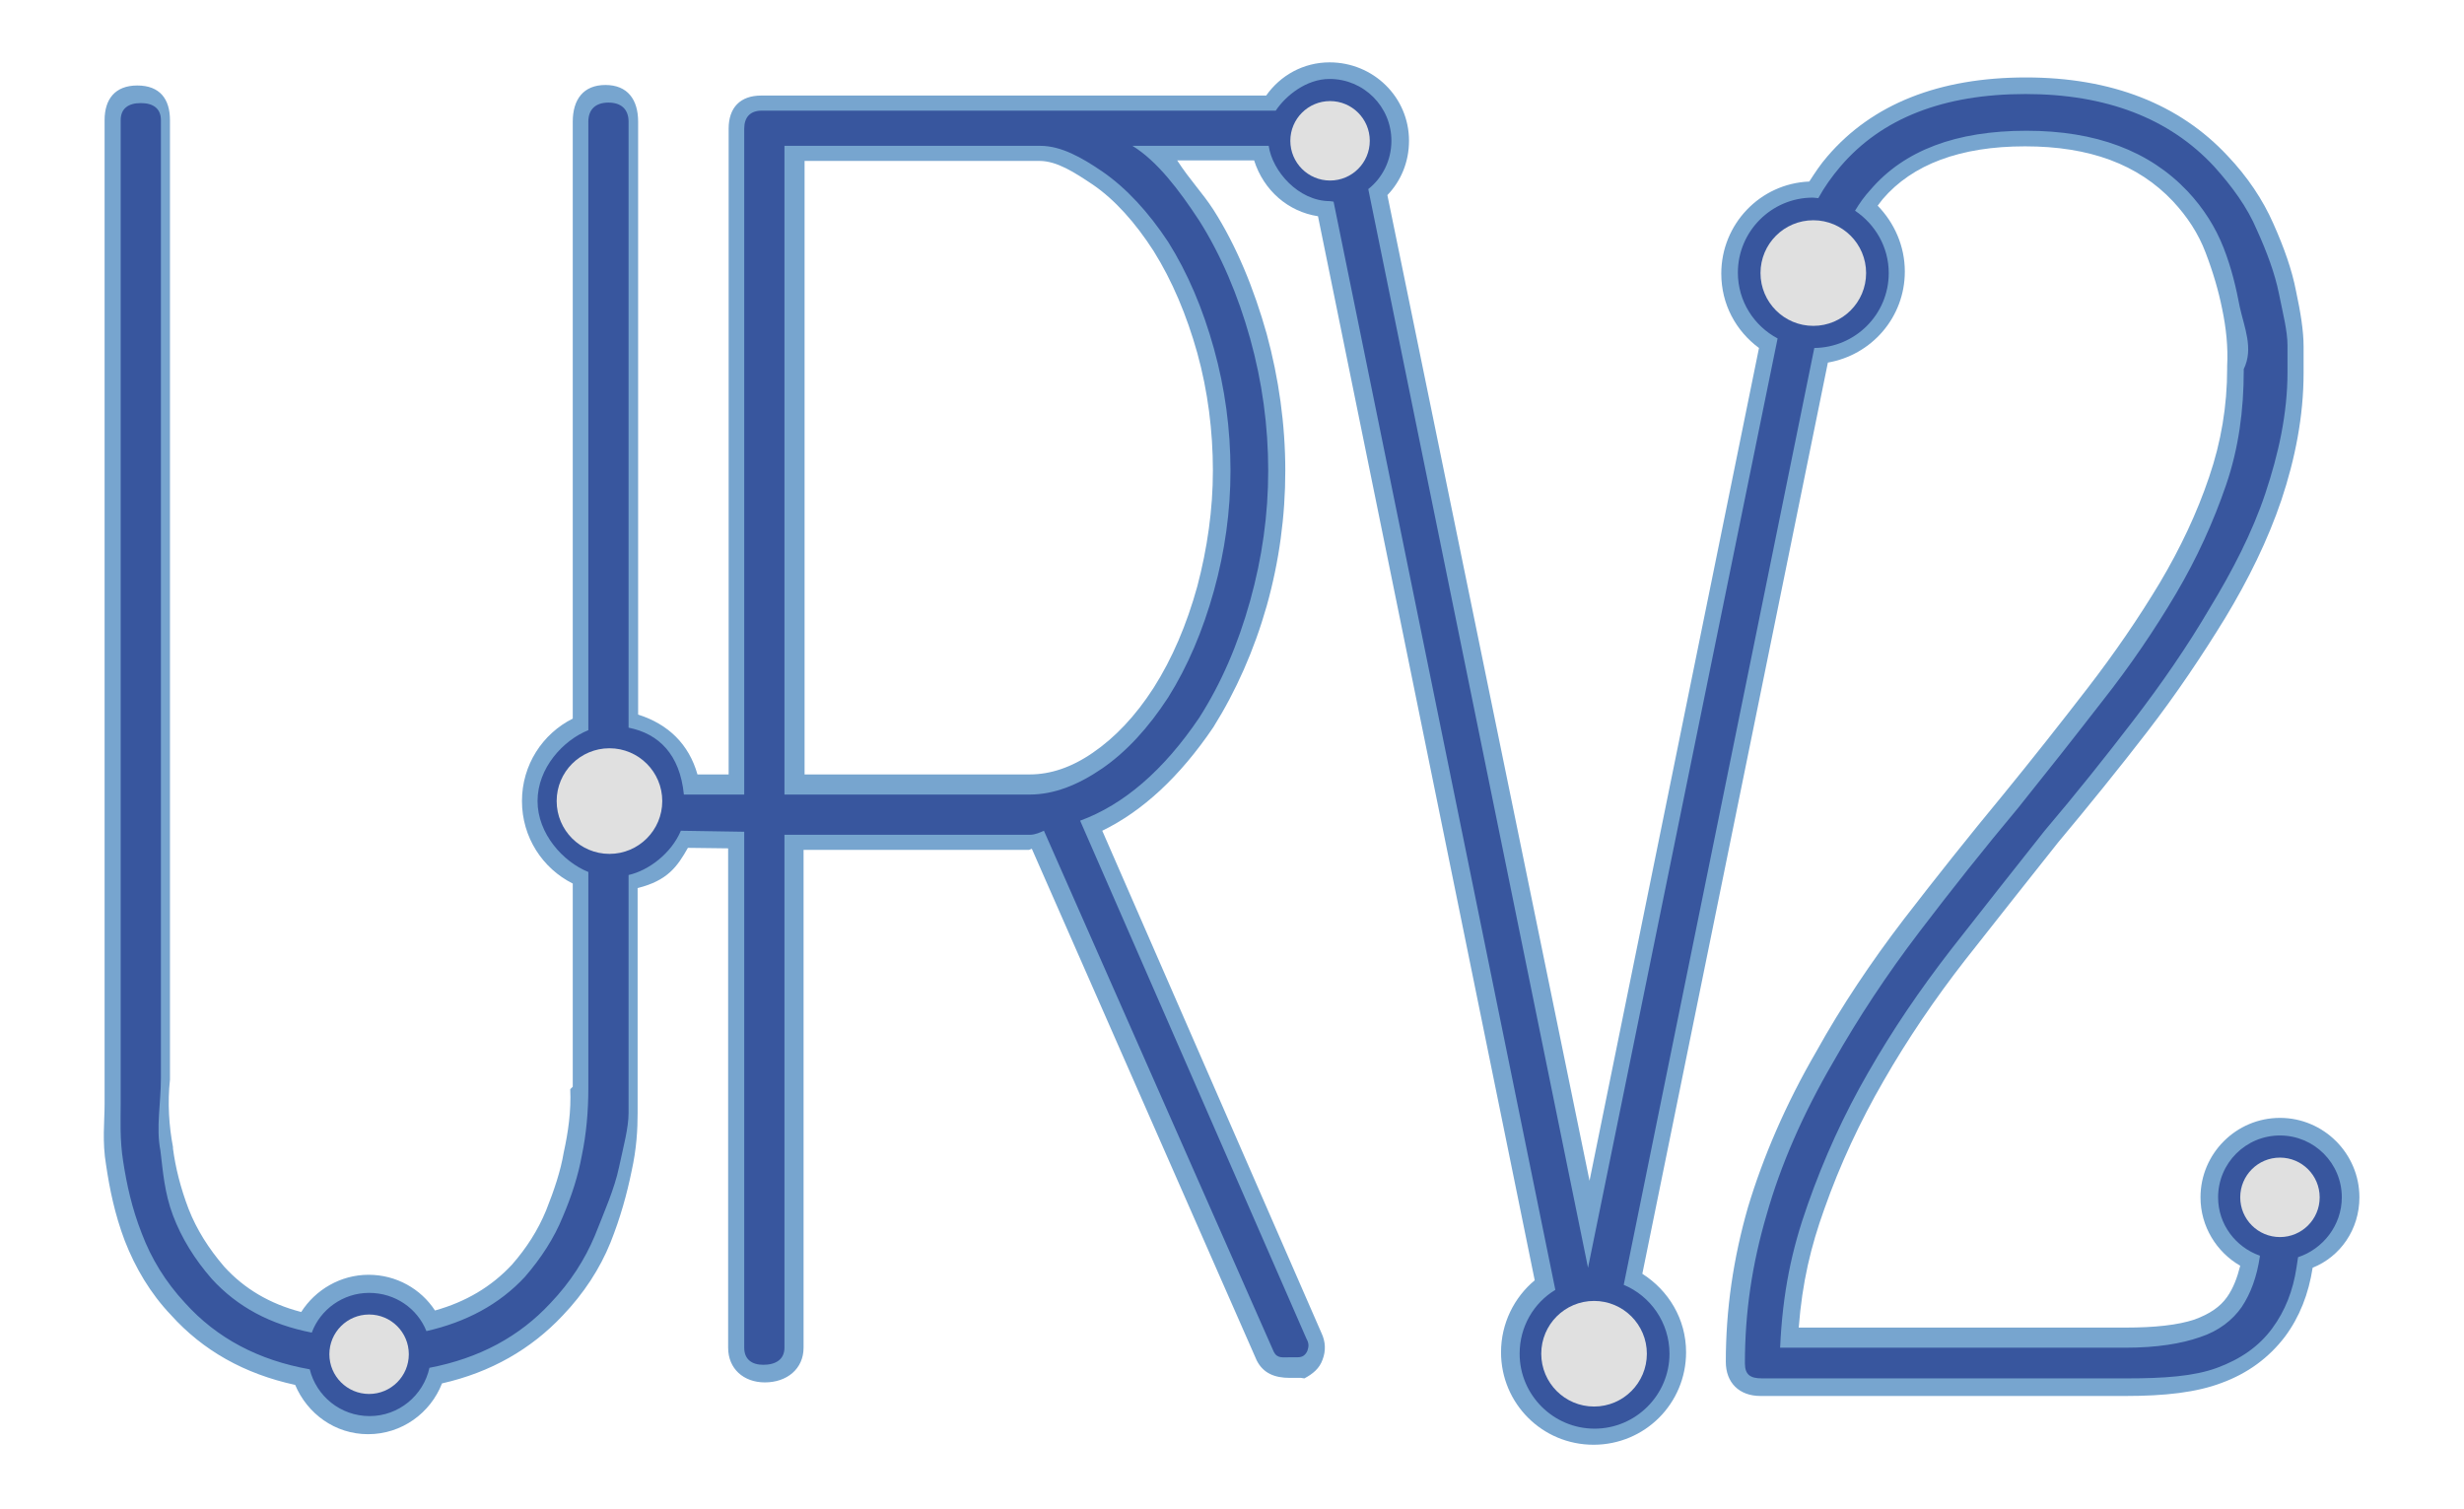
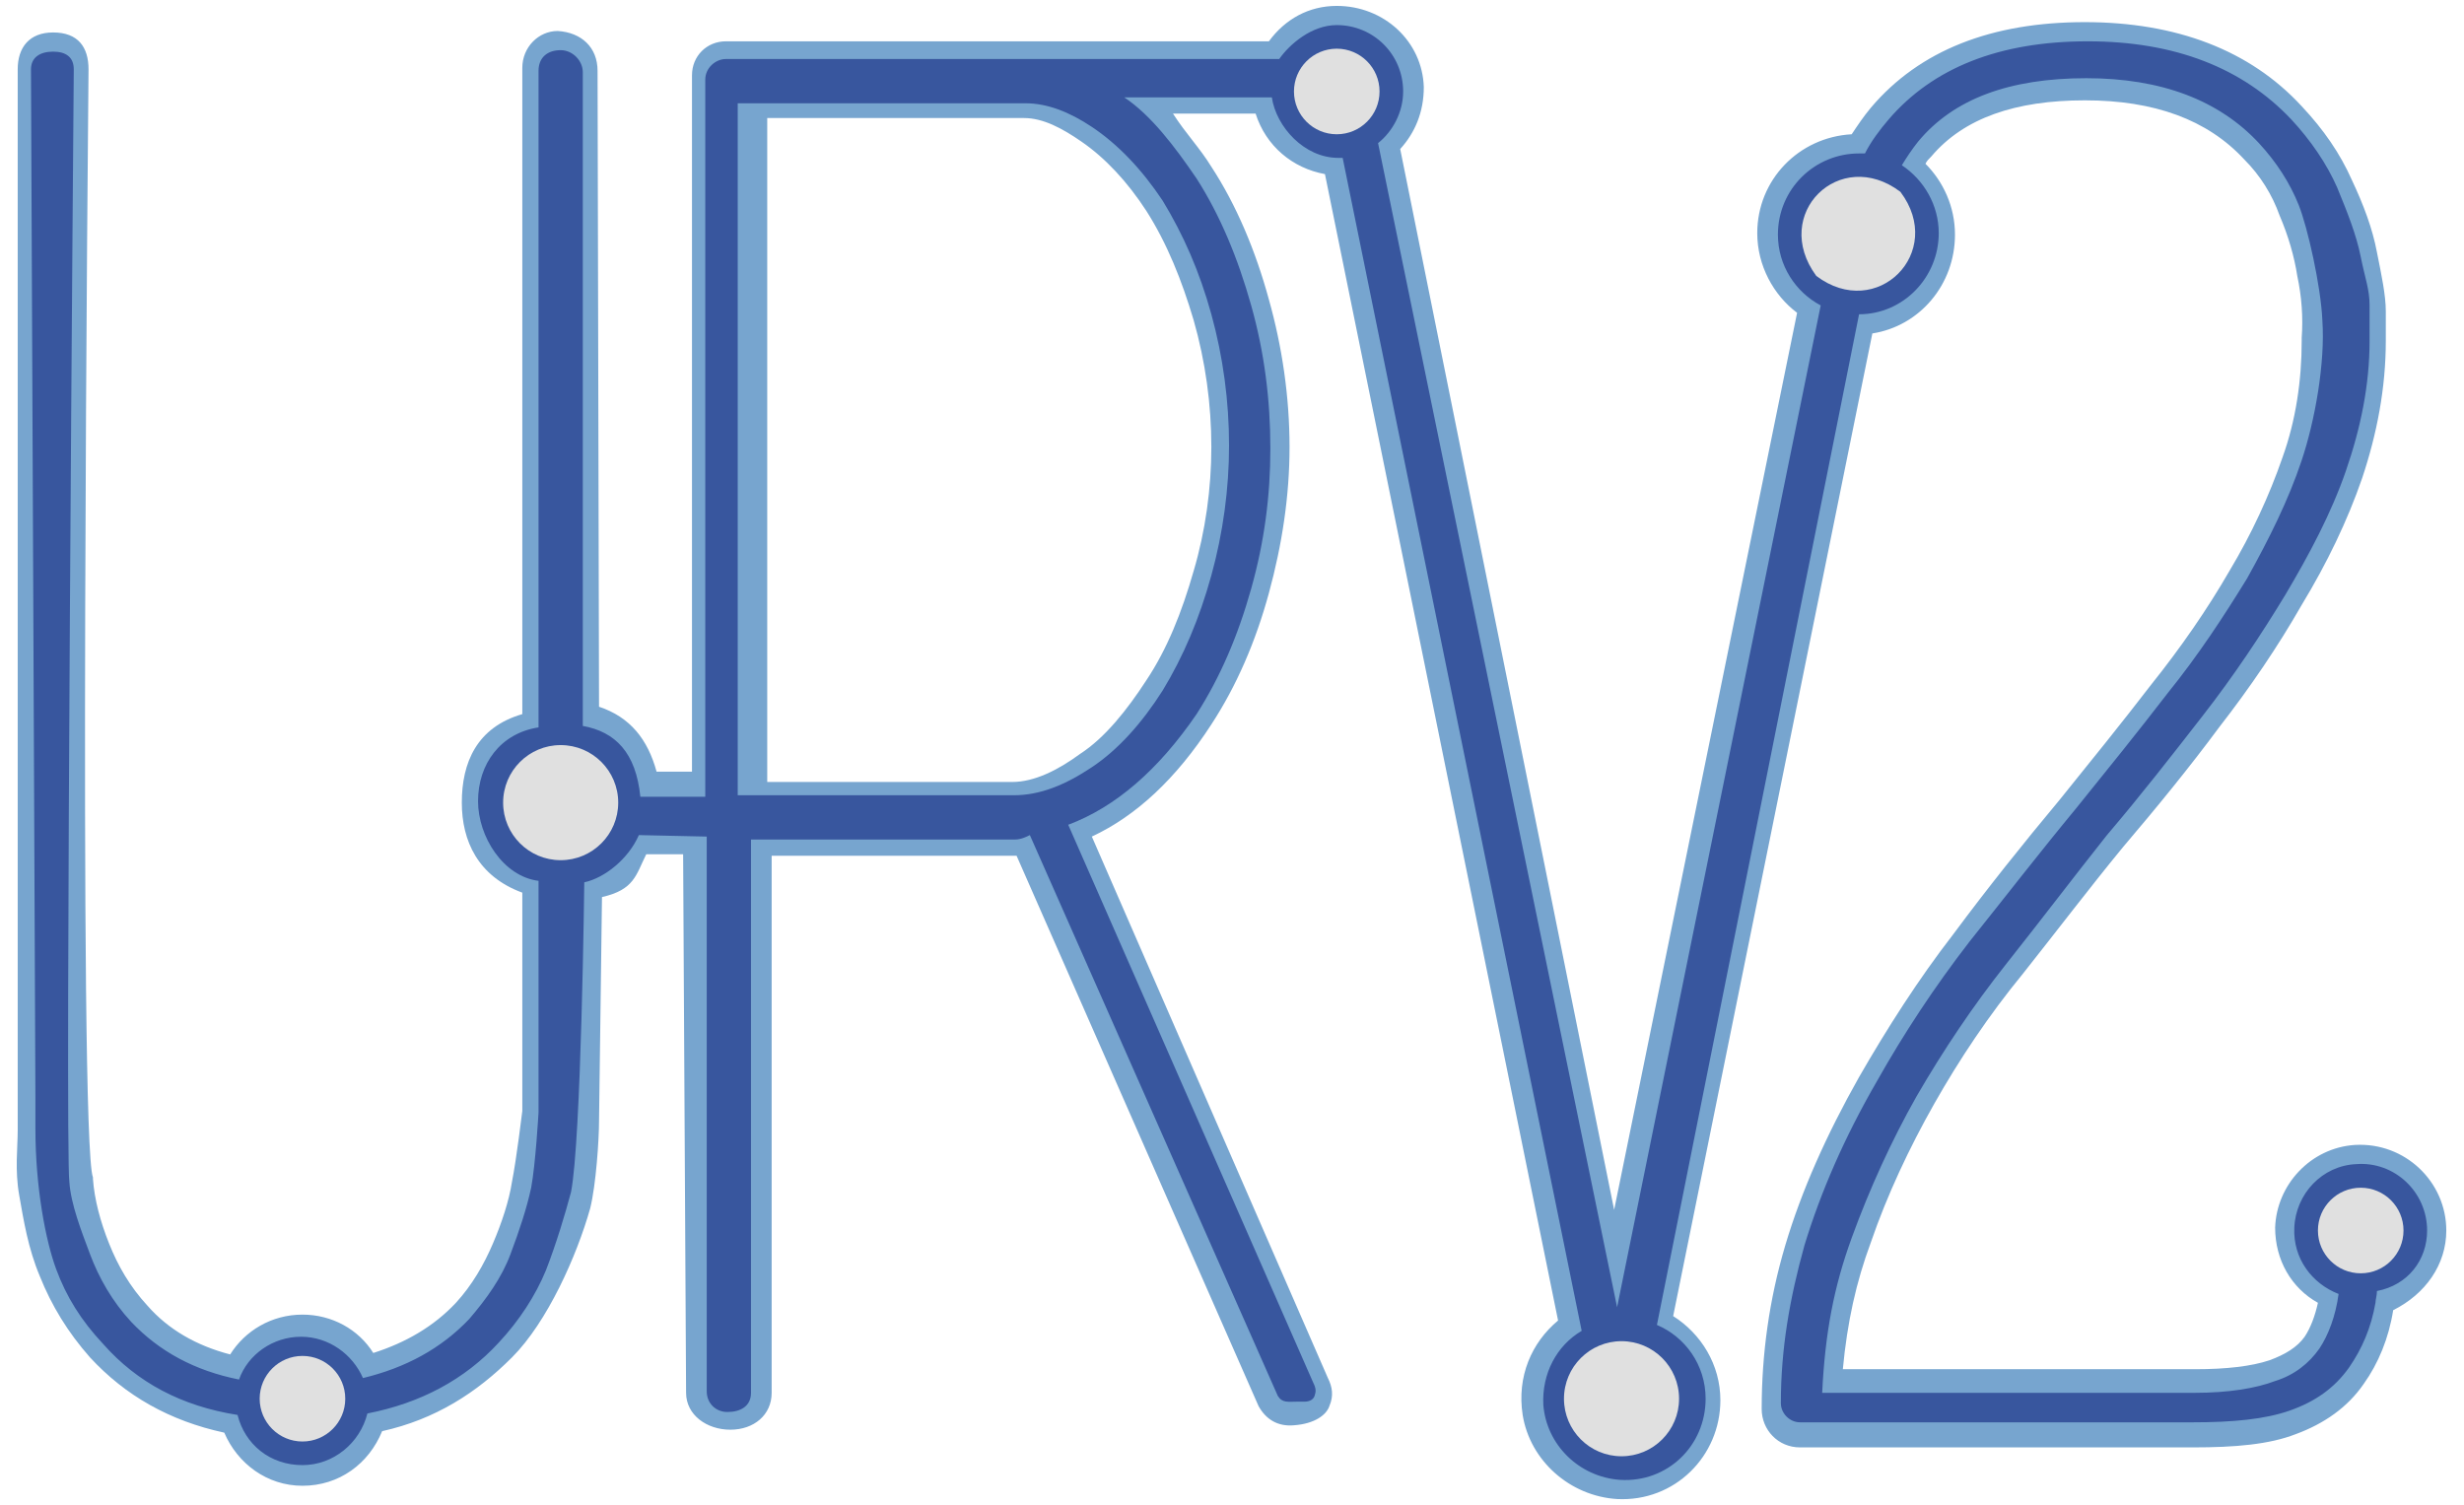
- <svg xmlns="http://www.w3.org/2000/svg" version="1.1" x="0px" y="0px" viewBox="0 0 490 300" enable-background="new 0 0 490 300" xml:space="preserve">
-   <g id="Layer_1">
- </g>
-   <g id="Layer_2">
+ <svg xmlns="http://www.w3.org/2000/svg" version="1.1" id="Layer_1" x="0px" y="0px" viewBox="0 0 167 102" enable-background="new 0 0 167 102" xml:space="preserve">
+   <g>
+     <path fill="#77A5CF" d="M165.8,83.4c0-3.3-2.8-6-6.2-5.8c-3,0.2-5.3,2.7-5.4,5.6c0,2.2,1.1,4.1,2.9,5.1c-0.2,0.9-0.5,1.7-0.9,2.3   c-0.5,0.7-1.3,1.2-2.4,1.6c-1.2,0.4-2.9,0.6-5,0.6h-23.9c0.3-3.2,0.9-5.9,1.9-8.6c1.1-3.2,2.6-6.4,4.3-9.4c1.7-3,3.7-6,6-8.8   c2.3-2.9,4.5-5.8,6.8-8.6c2.3-2.7,4.5-5.4,6.5-8.1c2.1-2.7,4-5.5,5.6-8.3c1.7-2.8,3.1-5.7,4.1-8.6c1-3,1.6-6.1,1.6-9.3v-2   c0-1.1-0.3-2.5-0.6-4c-0.3-1.6-0.9-3.2-1.7-4.9c-0.8-1.8-1.9-3.4-3.4-5c-3.5-3.8-8.5-5.7-14.7-5.7c-6.3,0-11.2,1.9-14.5,5.8   c-0.5,0.6-0.9,1.2-1.3,1.8c-3.6,0.2-6.4,3.1-6.4,6.7c0,2.2,1.1,4.2,2.7,5.4l-12.4,60.8L94.9,10.1c1-1.1,1.6-2.5,1.6-4.2   c-0.1-3.1-2.7-5.5-5.9-5.5c-1.9,0-3.5,0.9-4.6,2.4H65.9l0,0H49.2c-1.3,0-2.3,1-2.3,2.3v47.2h-2.4c-0.6-2.2-1.8-3.7-3.9-4.4   L40.5,4.8c0-1.6-1.1-2.6-2.7-2.7c-1.3,0-2.4,1.1-2.4,2.5v43.8c-3.1,0.9-4.1,3.3-4.1,6c0,2.6,1.1,5,4.1,6.1v14.8   c0,0-0.4,3.3-0.7,4.8c-0.2,1.3-0.7,2.8-1.3,4.2c-0.6,1.4-1.4,2.8-2.5,4c-1.5,1.6-3.4,2.7-5.6,3.4c-1-1.6-2.8-2.6-4.8-2.6   c-2.1,0-3.9,1.1-4.9,2.7c-2.3-0.6-4.2-1.7-5.6-3.3c-1.2-1.3-2-2.7-2.6-4.2c-0.6-1.5-1-3-1.1-4.4l0-0.1C5.3,77.3,6,4.7,6,4.7   c0-1.5-0.7-2.5-2.4-2.5c-1.6,0-2.4,1-2.4,2.5v71.9c0,1.2-0.2,2.7,0.1,4.4c0.3,1.7,0.6,3.6,1.4,5.5c0.8,2,1.9,3.8,3.4,5.5   c2.4,2.6,5.4,4.3,9.1,5.1c0.9,2.1,2.9,3.6,5.3,3.6c2.5,0,4.5-1.5,5.4-3.7c3.6-0.8,6.4-2.6,8.8-5c2.4-2.4,4.4-6.9,5.3-10.1   c0.4-1.6,0.6-4.7,0.6-5.9l0.2-15.2c2.2-0.5,2.3-1.5,3-2.9l2.5,0l0.2,36.5c0,1.5,1.4,2.5,3,2.5c1.6,0,2.8-1,2.8-2.5V58h16.3   c0.1,0,0.2,0,0.3,0l16.4,37.3c0.5,0.9,1.3,1.4,2.4,1.3c1.4-0.1,2.2-0.7,2.4-1.3c0.3-0.7,0.2-1.3-0.1-1.9l-16-36.7   c3-1.4,5.7-3.9,8.1-7.6c1.7-2.6,3-5.6,3.9-8.9c0.9-3.3,1.4-6.6,1.4-9.9c0-3.4-0.5-6.8-1.4-10c-0.9-3.3-2.2-6.4-3.9-9   c-0.8-1.3-1.7-2.2-2.6-3.6h5.6c0.7,2.2,2.5,3.7,4.7,4.1l15.8,77.7c-1.8,1.5-2.8,3.8-2.4,6.4c0.5,3.1,3.2,5.5,6.4,5.7   c3.9,0.2,7-2.9,7-6.7c0-2.4-1.3-4.5-3.2-5.7l13.5-66.6c3.2-0.5,5.6-3.3,5.6-6.7c0-1.9-0.8-3.6-2-4.8c0.1-0.2,0.2-0.3,0.4-0.5   c2.2-2.6,5.7-3.8,10.4-3.8c4.7,0,8.3,1.3,10.8,4c1.1,1.1,1.9,2.4,2.4,3.8c0.6,1.4,1,2.8,1.2,4.1c0.3,1.4,0.4,2.8,0.3,4.2l0,0.2   c0,2.7-0.4,5.4-1.3,7.9c-0.9,2.6-2.1,5.2-3.6,7.7c-1.5,2.6-3.3,5.2-5.3,7.7c-2,2.6-4.1,5.2-6.2,7.8c-2.5,3-4.9,6-7.2,9.1   c-2.4,3.1-4.5,6.4-6.4,9.7c-2.2,3.9-3.9,7.7-5,11.4c-1.1,3.7-1.6,7.4-1.6,11.1c0,1.4,1.1,2.6,2.6,2.6h26.6c2.9,0,5.2-0.2,7-0.9   c1.9-0.7,3.5-1.8,4.6-3.4c1-1.4,1.7-3.1,2-5c0,0,0,0,0,0C164.4,87.7,165.8,85.7,165.8,83.4z M52,8h13.9l0,0h3.5   c1.3,0,2.6,0.7,3.9,1.6c1.6,1.1,3.1,2.7,4.4,4.7c1.4,2.2,2.4,4.7,3.2,7.4c0.8,2.8,1.2,5.7,1.2,8.6c0,2.8-0.4,5.7-1.2,8.4   c-0.8,2.8-1.8,5.3-3.2,7.4c-1.3,2-2.8,3.9-4.5,5c-1.5,1.1-3.1,1.9-4.6,1.9H52V8z" />
+     <path fill="#38569E" d="M164.5,83.4c0-2.6-2.2-4.7-4.8-4.5c-2.3,0.1-4.1,2-4.2,4.3c-0.1,2.1,1.2,3.8,3,4.5c0,0,0,0,0,0   c-0.2,1.5-0.7,2.8-1.3,3.7c-0.7,1-1.7,1.8-3,2.2c-1.3,0.5-3.2,0.8-5.4,0.8h-25.3c0.2-4.1,0.8-7.2,2-10.5c1.2-3.3,2.7-6.6,4.4-9.6   c1.8-3.1,3.8-6.1,6.1-9c2.3-2.9,4.5-5.8,6.8-8.7c2.3-2.7,4.4-5.4,6.5-8.1c2.1-2.7,3.9-5.4,5.6-8.2c1.6-2.7,3.1-5.5,4.1-8.4   c1-2.9,1.6-5.8,1.6-8.8c0-0.3,0-1.3,0-2.4c0-1.1-0.3-1.8-0.6-3.3c-0.3-1.5-0.9-3-1.6-4.7c-0.7-1.6-1.8-3.2-3.1-4.6   c-3.3-3.5-7.9-5.3-13.8-5.3c-6,0-10.5,1.8-13.5,5.3c-0.6,0.7-1.2,1.5-1.6,2.3c-0.1,0-0.3,0-0.4,0c-3,0-5.5,2.4-5.5,5.5   c0,2.1,1.2,3.9,2.9,4.8l-13.8,67.9L93.4,9.7c1-0.8,1.7-2.1,1.7-3.5c0-2.5-2-4.5-4.5-4.5c-1.7,0-3.2,1.3-3.9,2.3H67.2l0,0h-18   c-0.7,0-1.4,0.6-1.4,1.4v48.6h-4.4c-0.3-3-1.7-4.4-3.9-4.8V4.9c0-0.8-0.7-1.5-1.5-1.5c-0.9,0-1.5,0.5-1.5,1.4v44.5   c-2.6,0.4-4.1,2.5-4.1,5c0,2.4,1.7,5.1,4.1,5.4v15.7c0,0-0.2,3.5-0.5,5.1c-0.3,1.4-0.8,2.9-1.4,4.5c-0.6,1.6-1.6,3-2.8,4.4   c-1.9,2-4.3,3.3-7.2,4c-0.7-1.6-2.3-2.8-4.2-2.8c-1.9,0-3.6,1.2-4.2,2.9c-3-0.6-5.4-1.9-7.3-3.9c-1.3-1.4-2.2-3-2.8-4.6   c-0.6-1.6-1.3-3.4-1.4-4.9C4.4,78.1,5,4.7,5,4.7c0-0.8-0.5-1.2-1.4-1.2c-0.9,0-1.5,0.4-1.5,1.2l0.3,69.7c0,0.3,0,1,0,2.1   c0,4,0.7,7.6,1.4,9.5c0.7,1.9,1.7,3.5,3.2,5.1c2.3,2.6,5.3,4.2,9.1,4.8c0.5,2,2.2,3.4,4.4,3.4c2.1,0,3.9-1.5,4.4-3.5   c3.6-0.7,6.6-2.3,8.9-4.8c1.4-1.5,2.5-3.2,3.2-4.9c0.7-1.8,1.3-3.8,1.7-5.3c0.7-3.5,0.9-21,0.9-21c1.4-0.3,3-1.6,3.7-3.2l4.6,0.1   v37.6c0,0.8,0.6,1.4,1.4,1.4c0.9,0,1.6-0.4,1.6-1.3V56.9h17.9c0.4,0,0.8-0.2,1-0.3l16.8,38c0.3,0.5,0.7,0.4,1.3,0.4h0.5   c0.3,0,0.6-0.1,0.7-0.4c0.1-0.3,0.1-0.5-0.1-0.9L72.4,55.9c3.2-1.2,6.1-3.7,8.7-7.5c1.6-2.5,2.8-5.3,3.7-8.5   c0.9-3.2,1.3-6.3,1.3-9.5c0-3.3-0.4-6.5-1.3-9.7c-0.9-3.2-2.1-6.1-3.7-8.6c-1.5-2.2-3.1-4.3-4.9-5.5h10c0.3,2,2.2,4.1,4.5,4.1   c0.1,0,0.2,0,0.3,0l16.2,79.5c-1.7,1-2.7,2.9-2.6,5c0.2,2.7,2.4,4.9,5.2,5.1c3.2,0.2,5.8-2.3,5.8-5.5c0-2.3-1.4-4.2-3.3-5L126,21.3   c3,0,5.4-2.5,5.4-5.5c0-1.9-1-3.6-2.5-4.6c0.3-0.5,0.7-1.1,1.1-1.6c2.4-2.9,6.2-4.3,11.4-4.3c5.1,0,9,1.5,11.7,4.4   c1.2,1.3,2.1,2.7,2.7,4.2c0.6,1.5,1.5,5.5,1.6,7.8c0.2,2.9-0.5,6.8-1.4,9.5c-0.9,2.7-2.2,5.3-3.7,8c-1.6,2.6-3.3,5.2-5.4,7.8   c-2,2.6-4.1,5.2-6.2,7.8c-2.4,2.9-4.8,6-7.2,9c-2.4,3.1-4.5,6.3-6.3,9.5c-2.2,3.8-3.8,7.5-4.9,11.1c-1,3.6-1.6,7-1.6,10.7   c0,0.7,0.6,1.3,1.3,1.3h26.6c2.7,0,4.9-0.2,6.6-0.8c1.7-0.6,3-1.5,4-2.9c0.9-1.3,1.5-2.7,1.8-4.4c0-0.2,0.1-0.5,0.1-0.8   C163.2,87.1,164.5,85.4,164.5,83.4z M74,8.6c1.8,1.2,3.4,2.9,4.8,5c1.4,2.3,2.5,4.8,3.3,7.7c0.8,2.9,1.2,5.9,1.2,8.9   c0,2.9-0.4,5.9-1.2,8.8c-0.8,2.9-1.9,5.5-3.3,7.8c-1.4,2.2-3,4-4.8,5.2c-1.8,1.2-3.5,1.9-5.3,1.9H50V7h17.2l0,0h2.3   C71,7,72.5,7.6,74,8.6z" />
    <g>
-       <path fill="#77A5CF" d="M469.2,238.1c0-8.7-7.1-15.8-15.8-15.8c-8.7,0-15.8,7.1-15.8,15.8c0,5.8,3.2,10.9,7.9,13.6    c-0.6,2.4-1.4,4.5-2.6,6.2c-1.4,2-3.5,3.4-6.5,4.5c-3.3,1.1-7.9,1.6-13.7,1.6h-65c0.7-9,2.4-16.1,5.1-23.6    c3.1-8.8,7.1-17.4,11.8-25.5c4.7-8.2,10.2-16.3,16.2-24c6.2-7.9,12.4-15.7,18.5-23.4c6.1-7.3,12.1-14.7,17.8-22.1    c5.7-7.4,10.8-15,15.4-22.5c4.6-7.6,8.5-15.5,11.2-23.5c2.7-8.1,4.4-16.6,4.4-25.2v-5.3c0-3.1-0.6-6.8-1.5-11    c-0.8-4.2-2.4-8.7-4.5-13.4c-2.1-4.8-5.2-9.4-9.1-13.5c-9.6-10.3-23.1-15.6-40.1-15.6c-17.3,0-30.6,5.3-39.5,15.7    c-1.4,1.6-2.5,3.3-3.6,5c-9.8,0.4-17.5,8.5-17.5,18.3c0,6.1,2.9,11.4,7.5,14.8l-33.7,165.6L275.9,38.8c2.7-2.8,4.3-6.6,4.3-10.8    c0-8.7-7.1-15.6-15.8-15.6c-5.2,0-9.8,2.6-12.6,6.6h-54.8l0,0h-45.6c-4.2,0-6.5,2.4-6.5,6.6V154h-6.2c-1.7-6-5.8-10-11.8-11.9    V24.2c0-4.4-2.1-7.3-6.5-7.3s-6.5,2.9-6.5,7.3v118.7c-6,3-10.1,9.2-10.1,16.4c0,7.2,4.1,13.4,10.1,16.4v40.4l-0.5,0.5    c0.2,4.3-0.4,8.5-1.3,12.6c-0.6,3.6-1.9,7.5-3.5,11.5c-1.6,3.9-3.9,7.5-6.8,10.8c-4.1,4.4-9.2,7.4-15.3,9.1    c-2.8-4.3-7.7-7.1-13.2-7.1c-5.6,0-10.6,3-13.4,7.4c-6.2-1.6-11.3-4.6-15.3-9c-3.1-3.6-5.5-7.4-7.1-11.5c-1.6-4.2-2.6-8.2-3.1-12    l0-0.3c-0.8-4.2-1.1-8.8-0.6-13.4l0-190.8c0-4.2-2-6.9-6.5-6.9c-4.4,0-6.5,2.7-6.5,6.9v195.7c0,3.4-0.5,7.4,0.3,12.1    c0.7,4.7,1.7,9.7,3.7,15c2.1,5.4,5.1,10.5,9.2,14.8c6.4,7.1,14.6,11.7,24.7,13.9c2.4,5.7,7.9,9.8,14.5,9.8    c6.7,0,12.4-4.2,14.7-10.1c9.7-2.2,17.7-6.8,24-13.5c4.2-4.4,7.4-9.3,9.5-14.5c2-5,3.3-9.8,4.2-14.2c1-4.5,1.2-8.3,1.2-11.6v-44.7    c6-1.5,7.9-4.3,10-8l8,0.1V268c0,4.2,3.1,6.9,7.3,6.9c4.4,0,7.7-2.7,7.7-6.9v-99h44.8c0.2,0,0.4-0.2,0.6-0.2l44.7,101.7    c1.3,2.6,3.6,3.5,6.6,3.5h2.2l0.7,0.1c1.7-0.9,3-2,3.6-3.7c0.7-1.8,0.6-3.6-0.2-5.3l-43.6-99.9c8-3.9,15.4-10.7,22.1-20.6    c4.5-7.2,8.1-15.3,10.6-24.1c2.5-8.9,3.7-17.9,3.7-26.9c0-9.2-1.3-18.4-3.7-27.2c-2.5-8.9-6-17.5-10.6-24.7    c-2.2-3.4-4.6-5.8-7.2-9.8h15.3c1.9,6,6.8,10.2,12.7,11.1l43.1,211.6c-4.1,3.4-6.7,8.6-6.7,14.3c0,10.2,8.2,18.4,18.4,18.4    c10.2,0,18.4-8.2,18.4-18.4c0-6.6-3.5-12.3-8.7-15.6l36.9-181.2c8.7-1.5,15.3-9,15.3-18.1c0-5.1-2.1-9.7-5.4-13.1    c0.3-0.4,0.7-0.9,1-1.3c5.9-6.9,15.4-10.5,28.3-10.5c12.9,0,22.5,3.6,29.4,10.9c2.9,3.1,5.1,6.5,6.5,10.2    c1.5,3.9,2.6,7.7,3.3,11.2c0.8,3.8,1.2,7.6,1,11.4l0,0.5c0,7.4-1.2,14.6-3.6,21.6c-2.4,7.1-5.7,14.1-9.8,21c-4.2,7-9,14-14.4,21    c-5.4,7-11,14.1-16.8,21.2c-6.7,8.1-13.3,16.4-19.7,24.7c-6.5,8.5-12.4,17.3-17.4,26.3c-6.1,10.5-10.6,21-13.6,31    c-2.9,10.1-4.4,20.3-4.4,30.7c0,4.2,2.7,6.8,6.9,6.8h72.6c7.8,0,14.1-0.7,19.1-2.6c5.2-1.9,9.4-5,12.6-9.2    c2.9-3.9,4.7-8.5,5.5-13.7c0,0,0,0,0,0C465.4,249.9,469.2,244.5,469.2,238.1z M160,32h37.1l0,0h9.6c3.5,0,7,2.3,10.6,4.7    c4.4,3,8.5,7.6,12.1,13.2c3.7,5.9,6.6,12.8,8.7,20.3c2.1,7.6,3.1,15.5,3.1,23.4c0,7.7-1.1,15.4-3.1,23c-2.1,7.6-5,14.4-8.7,20.2    c-3.6,5.6-7.7,9.9-12.1,12.9c-4.2,2.9-8.4,4.3-12.5,4.3H160V32z" />
-       <path fill="#38569E" d="M465.7,238.1c0-6.8-5.5-12.3-12.3-12.3c-6.8,0-12.3,5.5-12.3,12.3c0,5.4,3.5,9.9,8.3,11.6    c0,0.1,0,0.2,0,0.2c-0.6,4-1.8,7.3-3.6,10c-1.8,2.6-4.6,4.8-8.3,6c-3.7,1.3-8.6,2.1-14.8,2.1H354c0.5-11,2.3-19.5,5.5-28.5    c3.2-9.1,7.2-17.9,12-26.2c4.8-8.4,10.3-16.5,16.5-24.5c6.2-7.9,12.4-15.8,18.6-23.6c6.2-7.3,12.1-14.7,17.7-22    c5.6-7.3,10.7-14.7,15.1-22.2c4.5-7.4,8.5-15.1,11.1-22.9c2.6-7.8,4.4-15.8,4.4-24.1c0-0.7,0-2.5,0-5.3c0-2.9-0.9-6.3-1.7-10.3    c-0.8-4-2.4-8.3-4.4-12.7c-1.9-4.5-4.9-8.6-8.5-12.6c-8.9-9.6-21.5-14.4-37.5-14.4c-16.3,0-28.6,4.8-36.8,14.4    c-1.7,2-3.2,4.1-4.4,6.3c-0.4,0-0.7-0.1-1.1-0.1c-8.2,0-14.9,6.7-14.9,14.9c0,5.7,3.2,10.6,7.9,13.1l-37.7,184.8L272.1,37.6    c2.8-2.2,4.6-5.7,4.6-9.6c0-6.8-5.5-12.3-12.3-12.3c-4.6,0-8.7,3.3-10.7,6.3h-53.1l0,0h-49.1c-2.3,0-3.5,1.3-3.5,3.6V158h-12    c-0.8-8-5-12.1-11-13.3V24.2c0-2.5-1.5-3.8-4-3.8c-2.5,0-4,1.3-4,3.8v121c-5,2-10.1,7.5-10.1,14.1c0,6.5,5.1,12.1,10.1,14.1v42.7    v0.3c0,4.6-0.4,9.1-1.3,13.4c-0.7,3.9-2,8-3.8,12.2c-1.7,4.2-4.3,8.2-7.5,11.9c-5.1,5.5-11.7,9-19.6,10.8    c-1.8-4.5-6.2-7.6-11.4-7.6c-5.2,0-9.7,3.3-11.4,7.9c-8.2-1.6-14.8-5.1-19.9-10.7c-3.4-3.9-6-8.1-7.7-12.6    c-1.7-4.5-2-8.8-2.5-12.9c-0.9-4.6,0.1-9.4,0.1-14.4V214V23.9c0-2.3-1.5-3.4-4-3.4c-2.5,0-4,1.1-4,3.4v189.8c0,0.7,0,2.6,0,5.8    c0,3.2-0.2,7.1,0.5,11.5c0.7,4.5,1.7,9.2,3.7,14.3c1.9,5,4.7,9.6,8.6,13.8c6.3,7,14.6,11.4,24.8,13.2c1.3,5.3,6.1,9.3,11.9,9.3    c5.8,0,10.7-4.1,11.9-9.6c9.9-1.9,17.9-6.2,24.1-12.9c3.9-4.1,6.8-8.6,8.8-13.4c1.9-4.8,3.9-9.3,4.8-13.6    c0.9-4.2,1.9-7.8,1.9-10.8c0-3,0-4.7,0-5.2v-42.1c4-0.9,8.5-4.3,10.4-8.8l12.6,0.2V268c0,2.3,1.5,3.4,3.8,3.4    c2.5,0,4.2-1.1,4.2-3.4V166h48.8c1.1,0,2.1-0.5,2.8-0.8l45.7,103.6c0.7,1.4,1.8,1.1,3.4,1.1h1.4c0.9,0,1.5-0.4,1.9-1.3    c0.3-0.9,0.3-1.5-0.2-2.4l-45-103c8.7-3.2,16.6-10,23.7-20.5c4.4-6.9,7.7-14.6,10.1-23.2c2.4-8.6,3.6-17.2,3.6-25.9    c0-8.9-1.2-17.7-3.6-26.3c-2.4-8.6-5.8-16.6-10.1-23.4c-4-6.1-8.4-11.9-13.3-14.9h27.1c0.7,5,5.9,11,12.2,11    c0.2,0,0.5,0.1,0.7,0.1l44.1,216.4c-4.3,2.6-7.1,7.3-7.1,12.7c0,8.2,6.7,14.9,14.9,14.9s14.9-6.7,14.9-14.9    c0-6.2-3.8-11.5-9.1-13.7l37.9-186.3c8.2-0.1,14.8-6.7,14.8-14.9c0-5.2-2.7-9.7-6.7-12.4c0.9-1.5,1.9-2.9,3.1-4.2    c6.7-7.8,17-11.7,31-11.7c13.8,0,24.4,4,32,12c3.2,3.4,5.6,7.2,7.2,11.3c1.6,4.1,2.5,8,3.2,11.7c0.9,4.1,2.8,8.3,0.8,12.4v0.3    c0,7.8-1,15.4-3.5,22.7c-2.5,7.3-5.8,14.6-10,21.7c-4.2,7.1-9,14.2-14.6,21.3c-5.5,7.1-11.1,14.2-16.8,21.3    c-6.7,8-13.2,16.2-19.6,24.6c-6.4,8.4-12.1,17-17.2,26c-6,10.3-10.4,20.4-13.2,30.3c-2.9,9.9-4.3,19.4-4.3,29.5c0,2.3,1.1,3,3.4,3    h72.6c7.3,0,13.3-0.4,17.9-2.1c4.6-1.7,8.3-4.2,11-7.9c2.5-3.4,4.1-7.4,4.8-12.1c0.1-0.7,0.2-1.3,0.3-2    C461.9,248.4,465.7,243.7,465.7,238.1z M219.2,34.1c4.8,3.3,9.2,8.1,13.1,14c3.9,6.2,6.9,13.3,9.1,21.2c2.2,7.9,3.3,16,3.3,24.3    c0,8-1.1,16-3.3,23.9c-2.2,7.9-5.2,15-9.1,21.2c-3.9,6-8.3,10.8-13.1,14.1c-4.8,3.3-9.6,5.2-14.4,5.2H156V29h44.6l0,0h6.3    C211,29,215.1,31.3,219.2,34.1z" />
-       <g>
-         <circle fill="#E0E0E0" cx="73.4" cy="269.3" r="7.9" />
-         <circle fill="#E0E0E0" cx="317" cy="269.2" r="10.5" />
-         <circle fill="#E0E0E0" cx="121.2" cy="159.3" r="10.5" />
-         <circle fill="#E0E0E0" cx="264.5" cy="28" r="7.9" />
-         <circle fill="#E0E0E0" cx="360.6" cy="54.3" r="10.5" />
-         <circle fill="#E0E0E0" cx="453.4" cy="238.1" r="7.9" />
-       </g>
+       <circle fill="#E0E0E0" cx="20.5" cy="94.8" r="2.9" />
+       <circle fill="#E0E0E0" cx="109.9" cy="94.8" r="3.9" />
+       <circle fill="#E0E0E0" cx="38" cy="54.4" r="3.9" />
+       <circle fill="#E0E0E0" cx="90.6" cy="6.2" r="2.9" />
+       <path fill="#E0E0E0" d="M128.8,13c-4.1-3.1-8.8,1.5-5.7,5.7C127.2,21.8,131.9,17.1,128.8,13z" />
+       <circle fill="#E0E0E0" cx="160" cy="83.4" r="2.9" />
    </g>
  </g>
</svg>
